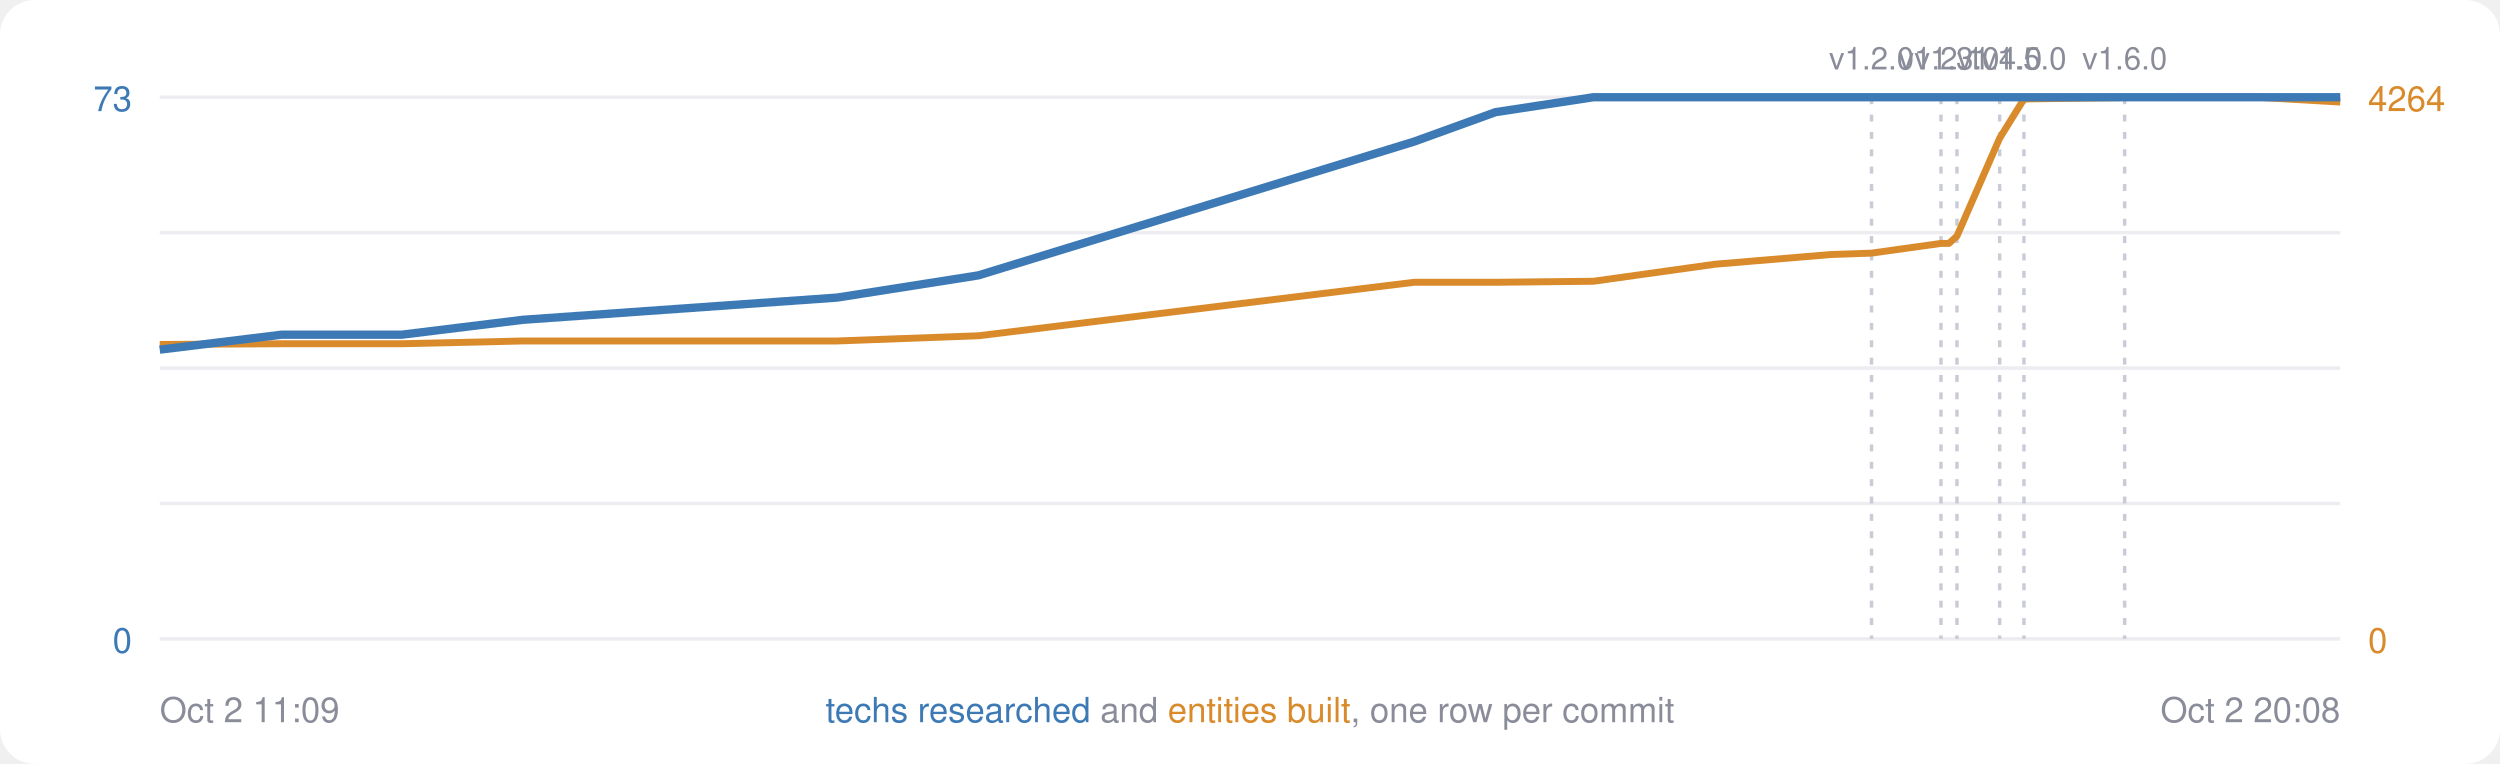
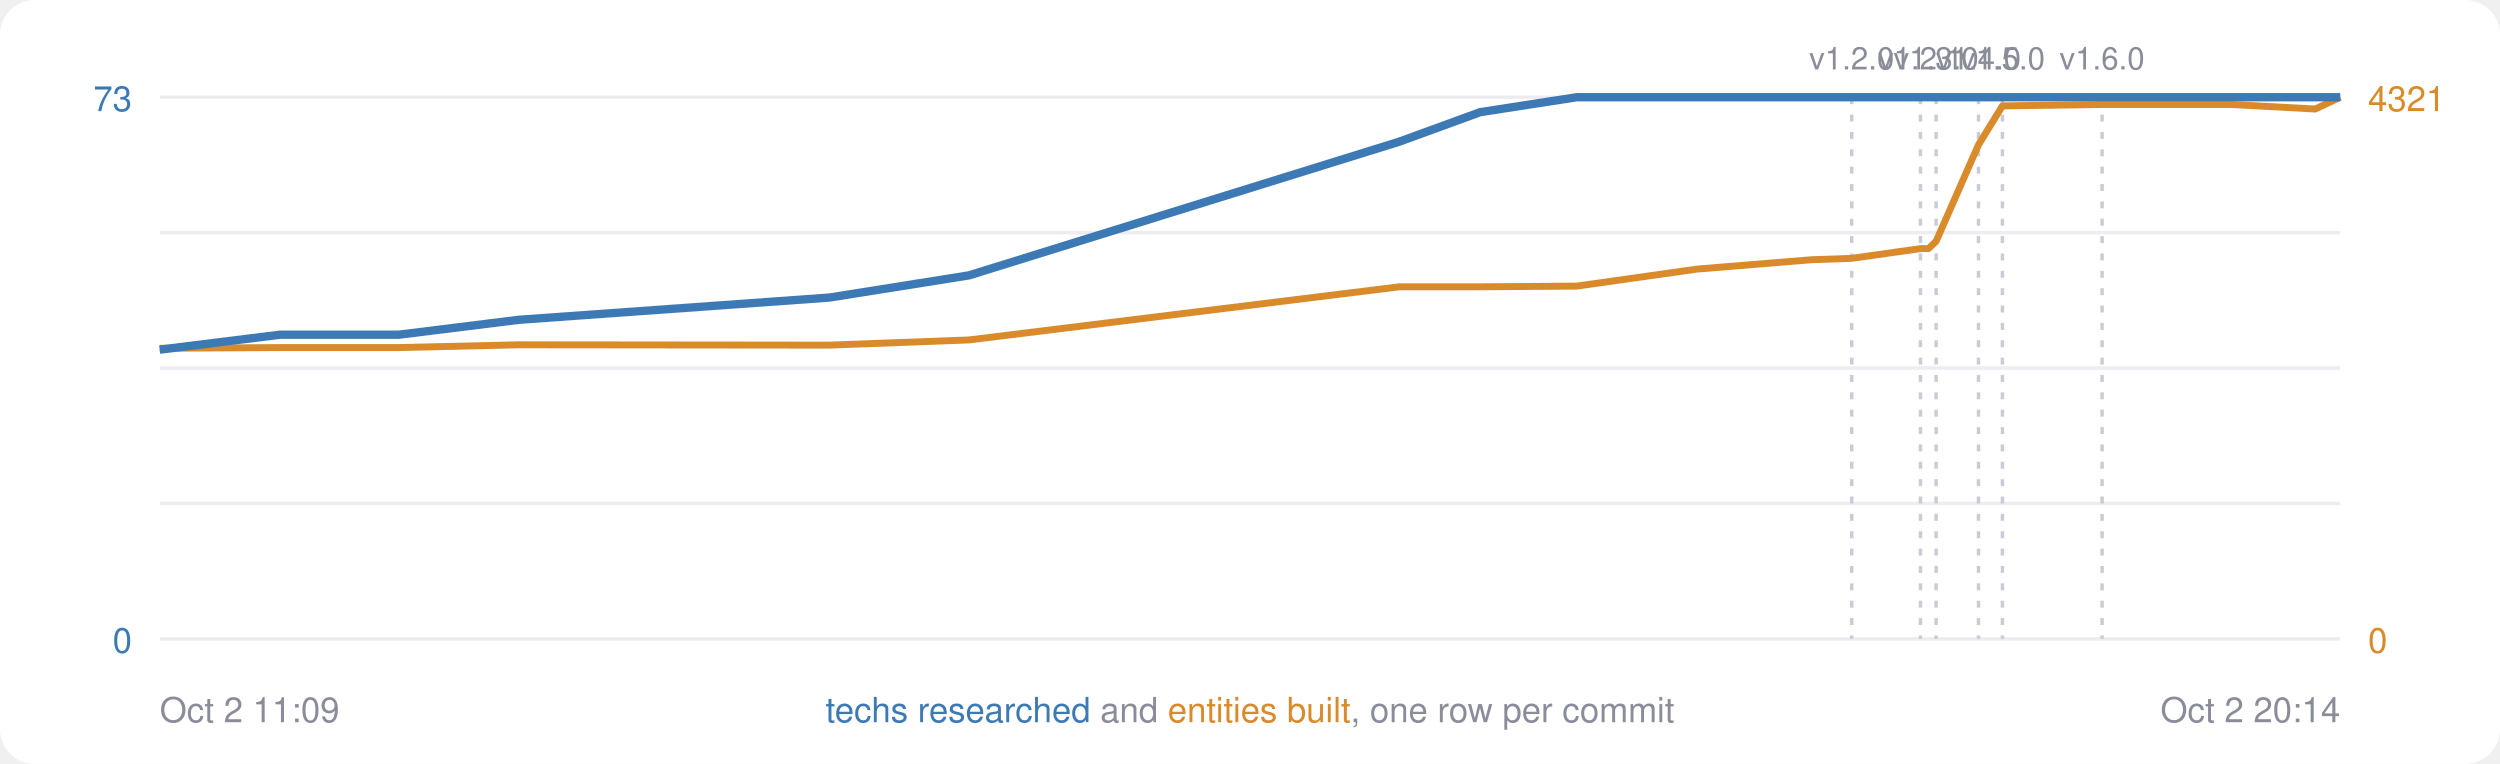
<svg xmlns="http://www.w3.org/2000/svg" viewBox="0 0 720 220" width="720" height="220" font-family="-apple-system,Helvetica,Arial,sans-serif">
  <rect width="720" height="220" fill="#ffffff" rx="10" />
  <line x1="46" y1="184.0" x2="674" y2="184.0" stroke="#ececf1" />
  <line x1="46" y1="145.0" x2="674" y2="145.0" stroke="#ececf1" />
  <line x1="46" y1="106.0" x2="674" y2="106.0" stroke="#ececf1" />
  <line x1="46" y1="67.0" x2="674" y2="67.0" stroke="#ececf1" />
  <line x1="46" y1="28.0" x2="674" y2="28.0" stroke="#ececf1" />
-   <line x1="539.0" y1="28" x2="539.0" y2="184" stroke="#c9ccd6" stroke-dasharray="2 3" />
-   <text x="539.0" y="20" text-anchor="middle" font-size="9" fill="#8a8d99">v1.2.0</text>
-   <line x1="559.0" y1="28" x2="559.0" y2="184" stroke="#c9ccd6" stroke-dasharray="2 3" />
-   <text x="559.0" y="20" text-anchor="middle" font-size="9" fill="#8a8d99">v1.2.1</text>
-   <line x1="563.6" y1="28" x2="563.6" y2="184" stroke="#c9ccd6" stroke-dasharray="2 3" />
-   <text x="563.6" y="20" text-anchor="middle" font-size="9" fill="#8a8d99">v1.3.0</text>
-   <line x1="575.9" y1="28" x2="575.9" y2="184" stroke="#c9ccd6" stroke-dasharray="2 3" />
-   <text x="575.9" y="20" text-anchor="middle" font-size="9" fill="#8a8d99">v1.4.0</text>
-   <line x1="582.9" y1="28" x2="582.9" y2="184" stroke="#c9ccd6" stroke-dasharray="2 3" />
-   <text x="582.9" y="20" text-anchor="middle" font-size="9" fill="#8a8d99">v1.5.0</text>
-   <line x1="611.9" y1="28" x2="611.9" y2="184" stroke="#c9ccd6" stroke-dasharray="2 3" />
-   <text x="611.9" y="20" text-anchor="middle" font-size="9" fill="#8a8d99">v1.6.0</text>
-   <polyline points="46.0,99.2 81.0,99.0 115.6,99.0 150.6,98.2 241.1,98.2 281.8,96.7 407.2,81.3 430.7,81.3 458.9,81.0 493.9,76.1 527.3,73.3 539.0,72.9 559.0,70.1 561.3,70.1 563.6,68.0 575.9,39.8 582.9,28.5 611.9,28.1 649.8,28.0 674.0,29.4" fill="none" stroke="#d98a2b" stroke-width="2" stroke-linejoin="round" />
-   <polyline points="46.0,100.7 81.0,96.4 115.6,96.4 150.6,92.1 241.1,85.7 281.8,79.3 407.2,40.8 430.7,32.3 458.9,28.0 493.9,28.0 527.3,28.0 539.0,28.0 559.0,28.0 561.3,28.0 563.6,28.0 575.9,28.0 582.9,28.0 611.9,28.0 649.8,28.0 674.0,28.0" fill="none" stroke="#3d7ab5" stroke-width="2.4" stroke-linejoin="round" />
+   <line x1="533.3" y1="28" x2="533.3" y2="184" stroke="#c9ccd6" stroke-dasharray="2 3" />
+   <text x="533.3" y="20" text-anchor="middle" font-size="9" fill="#8a8d99">v1.2.0</text>
+   <line x1="553.1" y1="28" x2="553.1" y2="184" stroke="#c9ccd6" stroke-dasharray="2 3" />
+   <text x="553.1" y="20" text-anchor="middle" font-size="9" fill="#8a8d99">v1.2.1</text>
+   <line x1="557.6" y1="28" x2="557.6" y2="184" stroke="#c9ccd6" stroke-dasharray="2 3" />
+   <text x="557.6" y="20" text-anchor="middle" font-size="9" fill="#8a8d99">v1.3.0</text>
+   <line x1="569.8" y1="28" x2="569.8" y2="184" stroke="#c9ccd6" stroke-dasharray="2 3" />
+   <text x="569.8" y="20" text-anchor="middle" font-size="9" fill="#8a8d99">v1.4.0</text>
+   <line x1="576.7" y1="28" x2="576.7" y2="184" stroke="#c9ccd6" stroke-dasharray="2 3" />
+   <text x="576.7" y="20" text-anchor="middle" font-size="9" fill="#8a8d99">v1.5.0</text>
+   <line x1="605.4" y1="28" x2="605.4" y2="184" stroke="#c9ccd6" stroke-dasharray="2 3" />
+   <text x="605.4" y="20" text-anchor="middle" font-size="9" fill="#8a8d99">v1.6.0</text>
+   <polyline points="46.0,100.3 80.6,100.1 114.8,100.1 149.4,99.3 238.8,99.4 279.1,97.9 403.0,82.6 426.3,82.6 454.1,82.4 488.7,77.5 521.7,74.8 533.3,74.4 553.1,71.6 555.4,71.6 557.6,69.5 569.8,41.7 576.7,30.5 605.4,30.1 642.8,30.1 666.8,31.4 674.0,28.0" fill="none" stroke="#d98a2b" stroke-width="2" stroke-linejoin="round" />
+   <polyline points="46.0,100.7 80.6,96.4 114.8,96.4 149.4,92.1 238.8,85.7 279.1,79.3 403.0,40.8 426.3,32.3 454.1,28.0 488.7,28.0 521.7,28.0 533.3,28.0 553.1,28.0 555.4,28.0 557.6,28.0 569.8,28.0 576.7,28.0 605.4,28.0 642.8,28.0 666.8,28.0 674.0,28.0" fill="none" stroke="#3d7ab5" stroke-width="2.4" stroke-linejoin="round" />
  <text x="38" y="32" text-anchor="end" font-size="10" fill="#3d7ab5">73</text>
  <text x="38" y="188" text-anchor="end" font-size="10" fill="#3d7ab5">0</text>
-   <text x="682" y="32" font-size="10" fill="#d98a2b">4264</text>
+   <text x="682" y="32" font-size="10" fill="#d98a2b">4321</text>
  <text x="682" y="188" font-size="10" fill="#d98a2b">0</text>
  <text x="46" y="208" font-size="10" fill="#8a8d99">Oct 2 11:09</text>
-   <text x="674" y="208" text-anchor="end" font-size="10" fill="#8a8d99">Oct 2 20:08</text>
+   <text x="674" y="208" text-anchor="end" font-size="10" fill="#8a8d99">Oct 2 20:14</text>
  <text x="360.0" y="208" text-anchor="middle" font-size="10" fill="#8a8d99">
    <tspan fill="#3d7ab5">techs researched</tspan>  and  <tspan fill="#d98a2b">entities built</tspan>, one row per commit</text>
</svg>
